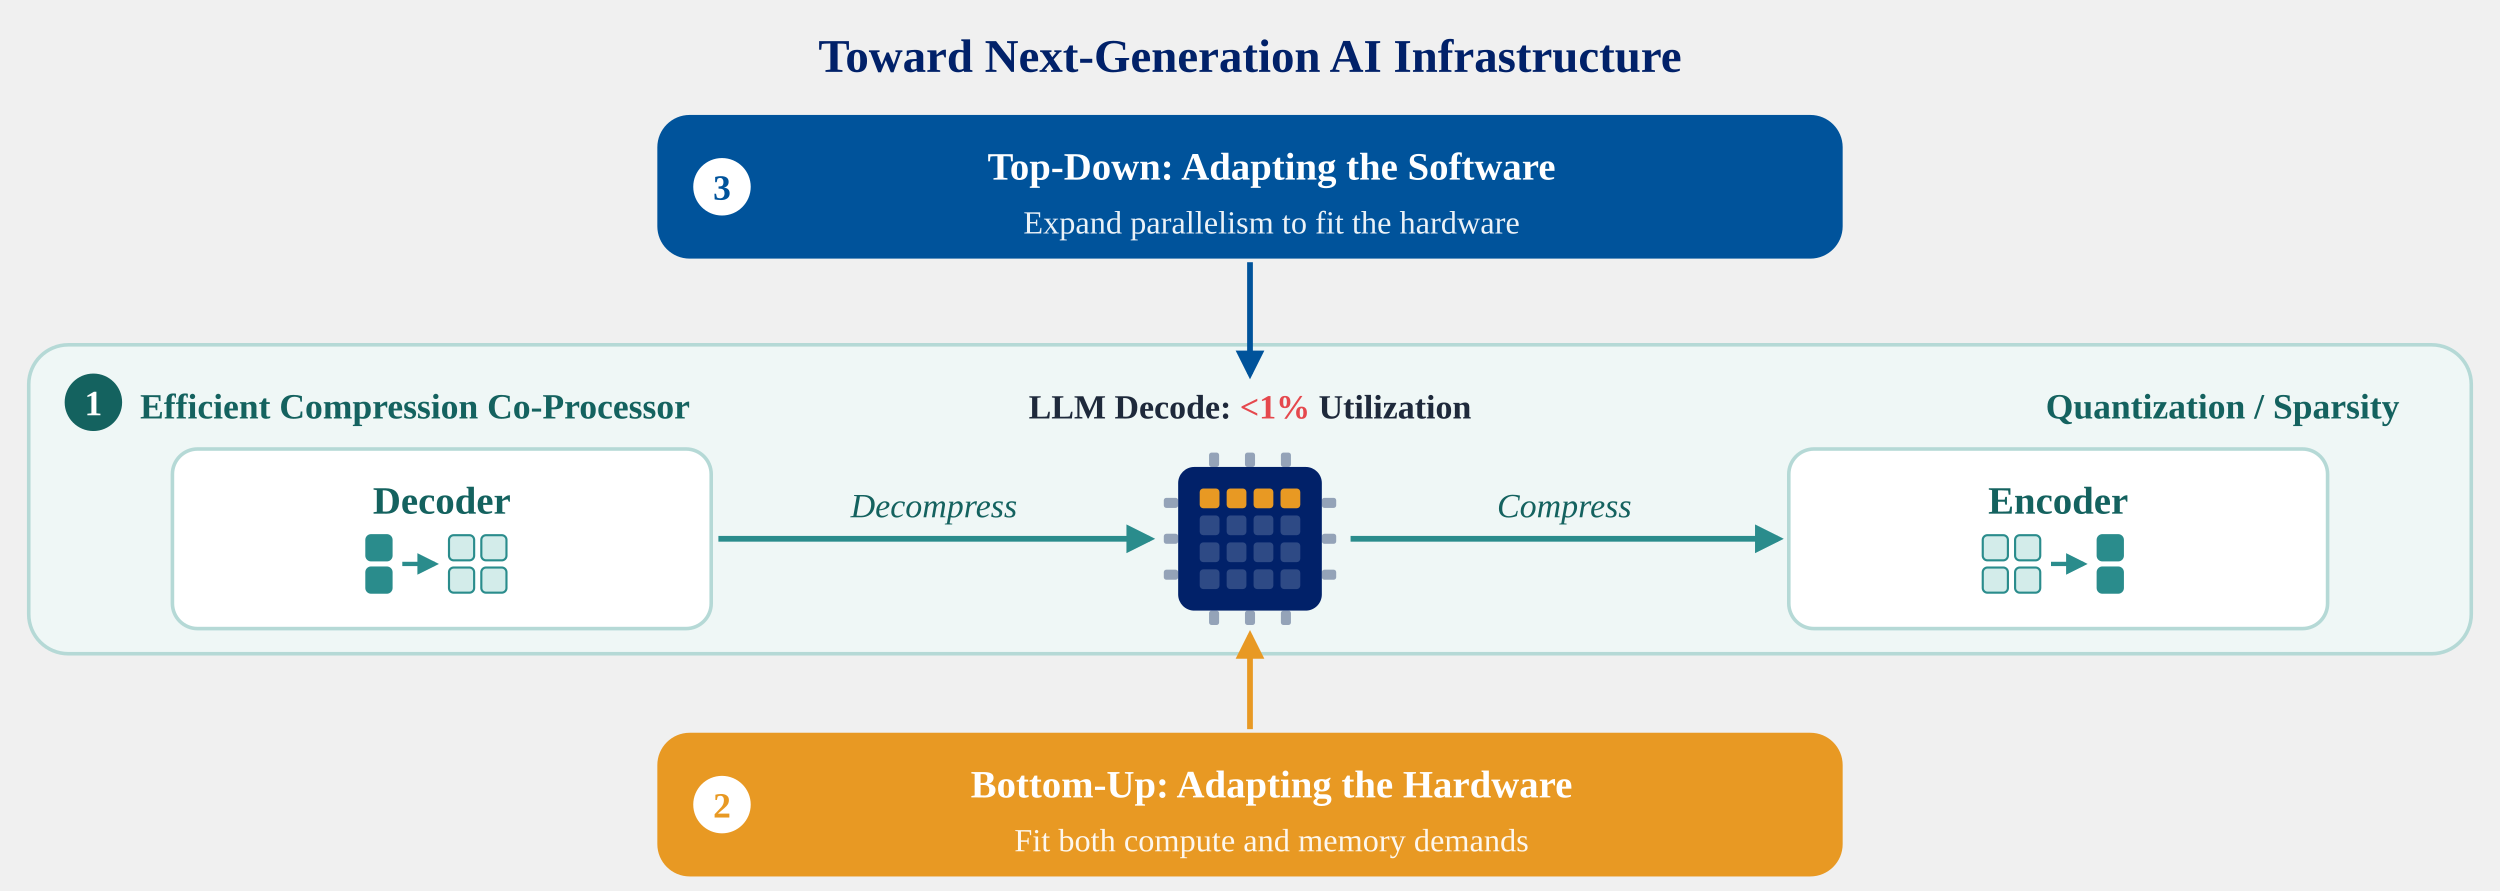
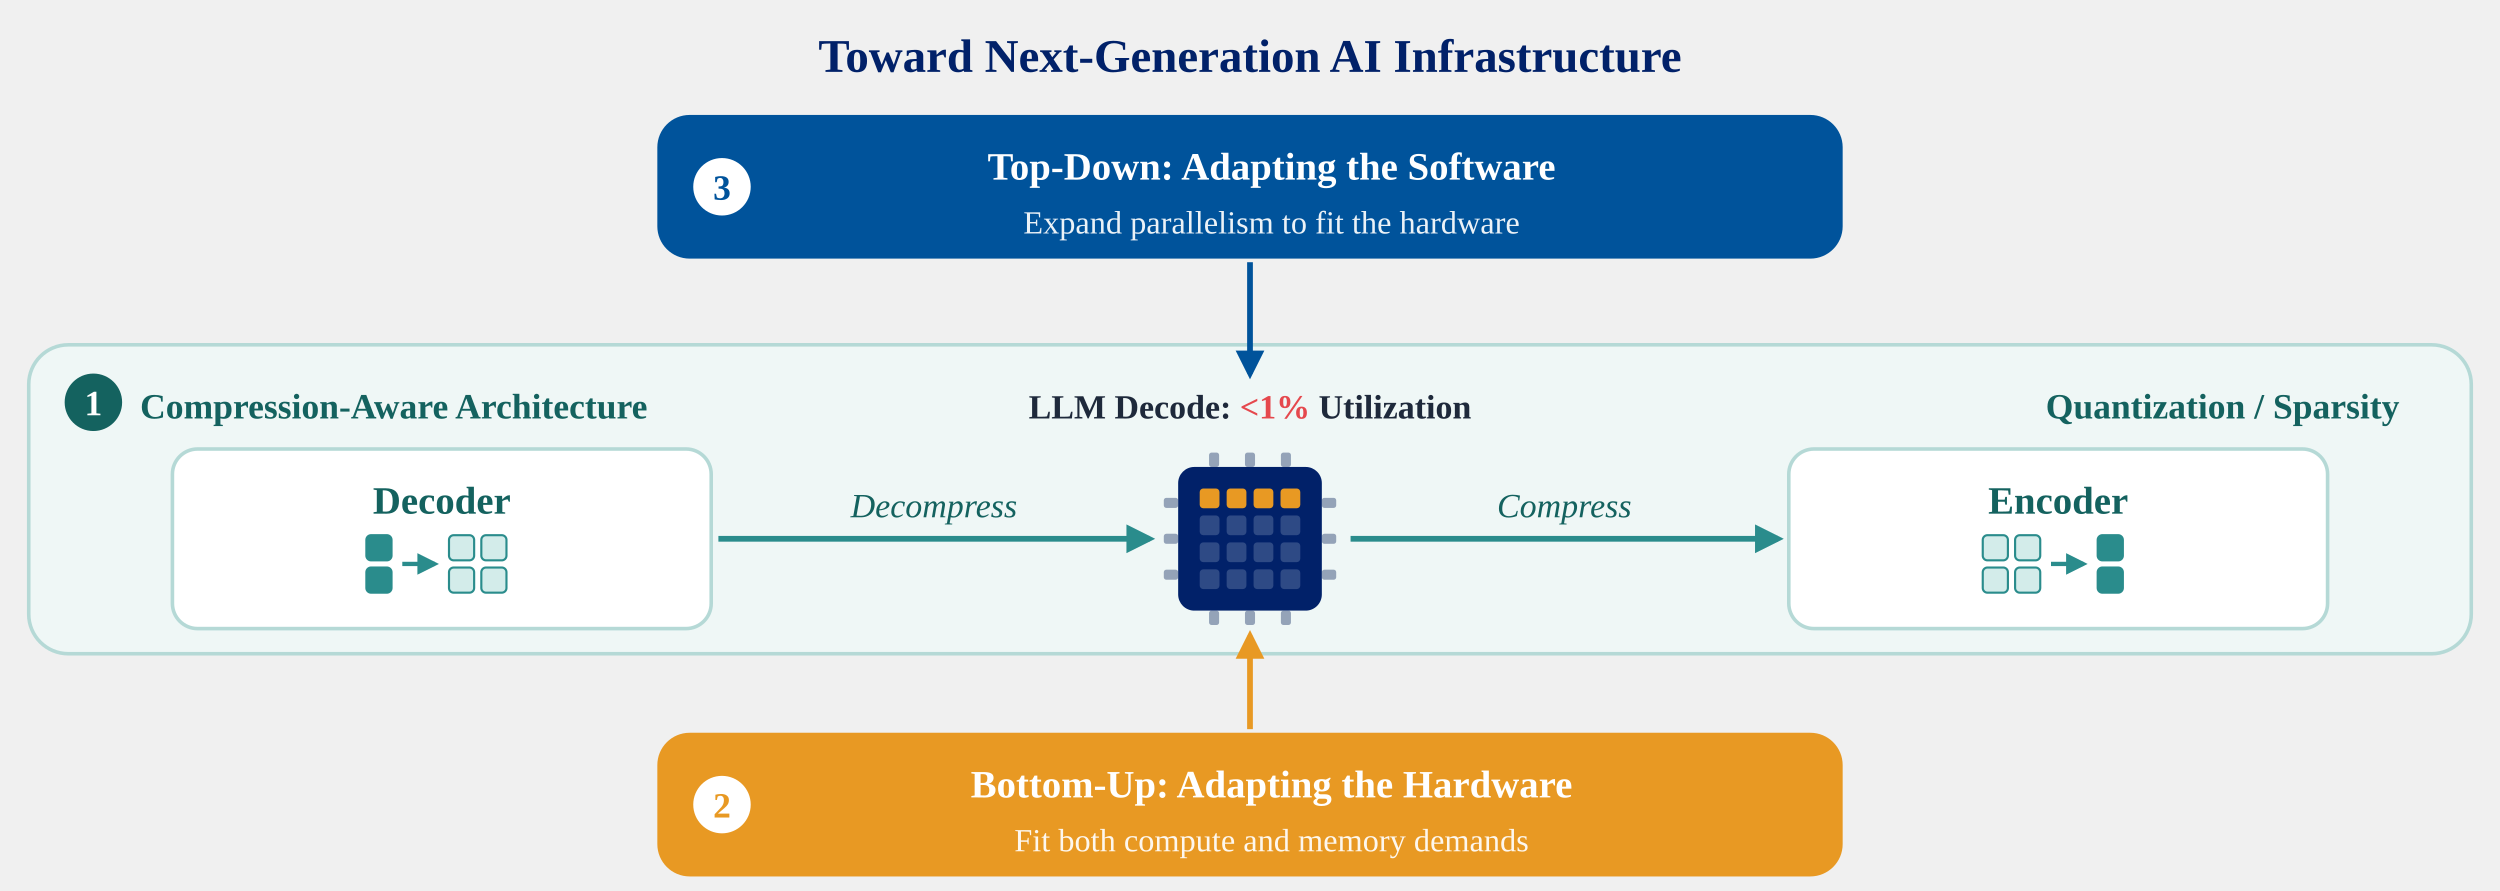
<svg xmlns="http://www.w3.org/2000/svg" viewBox="52 0 696 248" style="width:100%;height:auto;display:block;font-family:inherit" role="img" aria-label="Research overview: Toward Next-Generation AI Infrastructure">
  <defs>
    <marker id="m1" viewBox="0 0 10 10" refX="8" refY="5" markerWidth="5" markerHeight="5" orient="auto">
      <path d="M0,0 L10,5 L0,10 z" fill="#2A8C8C" />
    </marker>
    <marker id="m2" viewBox="0 0 10 10" refX="8" refY="5" markerWidth="5" markerHeight="5" orient="auto">
      <path d="M0,0 L10,5 L0,10 z" fill="#00539B" />
    </marker>
    <marker id="m3" viewBox="0 0 10 10" refX="8" refY="5" markerWidth="5" markerHeight="5" orient="auto">
      <path d="M0,0 L10,5 L0,10 z" fill="#E89923" />
    </marker>
  </defs>
  <text x="400.0" y="20" text-anchor="middle" font-size="13.05" font-weight="700" fill="#012169">Toward Next-Generation AI Infrastructure</text>
  <g transform="translate(0,28)">
    <rect x="60" y="68" width="680" height="86" rx="11" fill="#EFF7F6" stroke="#B5D9D6" />
    <circle cx="78" cy="84" r="8" fill="#14625F" />
    <text x="78" y="87.6" text-anchor="middle" font-size="9.90" font-weight="700" fill="#fff">1</text>
-     <text x="91" y="88.5" font-size="9.90" font-weight="700" fill="#14625F">Efficient Compression Co-Processor</text>
+     <text x="91" y="88.5" font-size="9.90" font-weight="700" fill="#14625F">Compression-Aware Architecture</text>
    <text x="720" y="88.5" text-anchor="end" font-size="9.90" font-weight="700" fill="#14625F">Quantization / Sparsity</text>
    <rect x="100" y="97.0" width="150" height="50" rx="7" fill="#FFFFFF" stroke="#B5D9D6" />
    <text x="175.0" y="115.0" text-anchor="middle" font-size="10.80" font-weight="700" fill="#14625F">Decoder</text>
    <rect x="154.0" y="121.0" width="7" height="7" rx="1.3" fill="#2A8C8C" stroke="#2A8C8C" stroke-width="0.6" />
    <rect x="154.0" y="130.0" width="7" height="7" rx="1.3" fill="#2A8C8C" stroke="#2A8C8C" stroke-width="0.6" />
    <path d="M164.0,129.0 L173.0,129.0" stroke="#2A8C8C" stroke-width="1.2" marker-end="url(#m1)" />
    <rect x="177.0" y="121.0" width="7" height="7" rx="1.3" fill="#D3ECEA" stroke="#2A8C8C" stroke-width="0.6" />
    <rect x="186.0" y="121.0" width="7" height="7" rx="1.3" fill="#D3ECEA" stroke="#2A8C8C" stroke-width="0.6" />
    <rect x="177.0" y="130.0" width="7" height="7" rx="1.3" fill="#D3ECEA" stroke="#2A8C8C" stroke-width="0.6" />
    <rect x="186.0" y="130.0" width="7" height="7" rx="1.3" fill="#D3ECEA" stroke="#2A8C8C" stroke-width="0.6" />
    <rect x="550" y="97.0" width="150" height="50" rx="7" fill="#FFFFFF" stroke="#B5D9D6" />
    <text x="625.0" y="115.0" text-anchor="middle" font-size="10.80" font-weight="700" fill="#14625F">Encoder</text>
    <rect x="604.0" y="121.0" width="7" height="7" rx="1.3" fill="#D3ECEA" stroke="#2A8C8C" stroke-width="0.6" />
    <rect x="613.0" y="121.0" width="7" height="7" rx="1.3" fill="#D3ECEA" stroke="#2A8C8C" stroke-width="0.6" />
    <rect x="604.0" y="130.0" width="7" height="7" rx="1.3" fill="#D3ECEA" stroke="#2A8C8C" stroke-width="0.6" />
    <rect x="613.0" y="130.0" width="7" height="7" rx="1.3" fill="#D3ECEA" stroke="#2A8C8C" stroke-width="0.6" />
    <path d="M623.0,129.0 L632.0,129.0" stroke="#2A8C8C" stroke-width="1.2" marker-end="url(#m1)" />
    <rect x="636.0" y="121.0" width="7" height="7" rx="1.3" fill="#2A8C8C" stroke="#2A8C8C" stroke-width="0.6" />
    <rect x="636.0" y="130.0" width="7" height="7" rx="1.3" fill="#2A8C8C" stroke="#2A8C8C" stroke-width="0.6" />
    <line x1="252" y1="122" x2="372.0" y2="122" stroke="#2A8C8C" stroke-width="1.6" marker-end="url(#m1)" />
    <text x="312.0" y="116" text-anchor="middle" font-size="9.45" font-style="italic" fill="#14625F">Decompress</text>
    <line x1="428.0" y1="122" x2="547" y2="122" stroke="#2A8C8C" stroke-width="1.6" marker-end="url(#m1)" />
    <text x="487.5" y="116" text-anchor="middle" font-size="9.45" font-style="italic" fill="#14625F">Compress</text>
    <g fill="#94A3B8">
      <rect x="388.6" y="98.0" width="2.8" height="4" rx="0.7" />
      <rect x="388.6" y="142.0" width="2.8" height="4" rx="0.7" />
      <rect x="376.0" y="110.6" width="4" height="2.8" rx="0.7" />
      <rect x="420.0" y="110.6" width="4" height="2.8" rx="0.7" />
      <rect x="398.6" y="98.0" width="2.8" height="4" rx="0.7" />
      <rect x="398.6" y="142.0" width="2.8" height="4" rx="0.7" />
      <rect x="376.0" y="120.6" width="4" height="2.8" rx="0.7" />
      <rect x="420.0" y="120.6" width="4" height="2.8" rx="0.7" />
      <rect x="408.6" y="98.0" width="2.8" height="4" rx="0.7" />
      <rect x="408.6" y="142.0" width="2.8" height="4" rx="0.7" />
      <rect x="376.0" y="130.6" width="4" height="2.8" rx="0.7" />
      <rect x="420.0" y="130.6" width="4" height="2.8" rx="0.7" />
    </g>
    <rect x="380.0" y="102.0" width="40" height="40" rx="4.5" fill="#012169" />
    <rect x="386.00" y="108.00" width="5.50" height="5.50" rx="1" fill="#E89923" />
    <rect x="393.50" y="108.00" width="5.50" height="5.50" rx="1" fill="#E89923" />
    <rect x="401.00" y="108.00" width="5.50" height="5.50" rx="1" fill="#E89923" />
    <rect x="408.50" y="108.00" width="5.50" height="5.50" rx="1" fill="#E89923" />
    <rect x="386.00" y="115.50" width="5.50" height="5.50" rx="1" fill="#2E4A85" />
    <rect x="393.50" y="115.50" width="5.50" height="5.50" rx="1" fill="#2E4A85" />
    <rect x="401.00" y="115.50" width="5.50" height="5.50" rx="1" fill="#2E4A85" />
    <rect x="408.50" y="115.50" width="5.50" height="5.50" rx="1" fill="#2E4A85" />
    <rect x="386.00" y="123.00" width="5.50" height="5.50" rx="1" fill="#2E4A85" />
    <rect x="393.50" y="123.00" width="5.50" height="5.50" rx="1" fill="#2E4A85" />
    <rect x="401.00" y="123.00" width="5.50" height="5.50" rx="1" fill="#2E4A85" />
    <rect x="408.50" y="123.00" width="5.50" height="5.50" rx="1" fill="#2E4A85" />
    <rect x="386.00" y="130.50" width="5.50" height="5.50" rx="1" fill="#2E4A85" />
    <rect x="393.50" y="130.50" width="5.50" height="5.50" rx="1" fill="#2E4A85" />
    <rect x="401.00" y="130.50" width="5.50" height="5.50" rx="1" fill="#2E4A85" />
    <rect x="408.50" y="130.50" width="5.50" height="5.50" rx="1" fill="#2E4A85" />
    <text x="400.0" y="88.5" text-anchor="middle" font-size="9.45" font-weight="600" fill="#1E293B">LLM Decode: <tspan font-weight="700" fill="#E5484D">&lt;1%</tspan> Utilization</text>
    <rect x="235.0" y="4" width="330" height="40" rx="9" fill="#00539B" />
    <circle cx="253.0" cy="24" r="8" fill="#fff" />
    <text x="253.0" y="27.6" text-anchor="middle" font-size="9.90" font-weight="700" fill="#00539B">3</text>
    <text x="406.0" y="22" text-anchor="middle" font-size="10.80" font-weight="700" fill="#FFFFFF">Top-Down: Adapting the Software</text>
    <text x="406.0" y="37" text-anchor="middle" font-size="9.00" fill="#FFFFFF" fill-opacity="0.92">Expand parallelism to fit the hardware</text>
    <line x1="400.0" y1="45" x2="400.0" y2="76.0" stroke="#00539B" stroke-width="1.6" marker-end="url(#m2)" />
    <line x1="400.0" y1="175" x2="400.0" y2="149.0" stroke="#E89923" stroke-width="1.6" marker-end="url(#m3)" />
    <rect x="235.0" y="176" width="330" height="40" rx="9" fill="#E89923" />
    <circle cx="253.0" cy="196" r="8" fill="#fff" />
    <text x="253.0" y="199.6" text-anchor="middle" font-size="9.90" font-weight="700" fill="#E89923">2</text>
    <text x="406.0" y="194" text-anchor="middle" font-size="10.80" font-weight="700" fill="#FFFFFF">Bottom-Up: Adapting the Hardware</text>
    <text x="406.0" y="209" text-anchor="middle" font-size="9.00" fill="#FFFFFF" fill-opacity="0.92">Fit both compute and memory demands</text>
  </g>
</svg>
